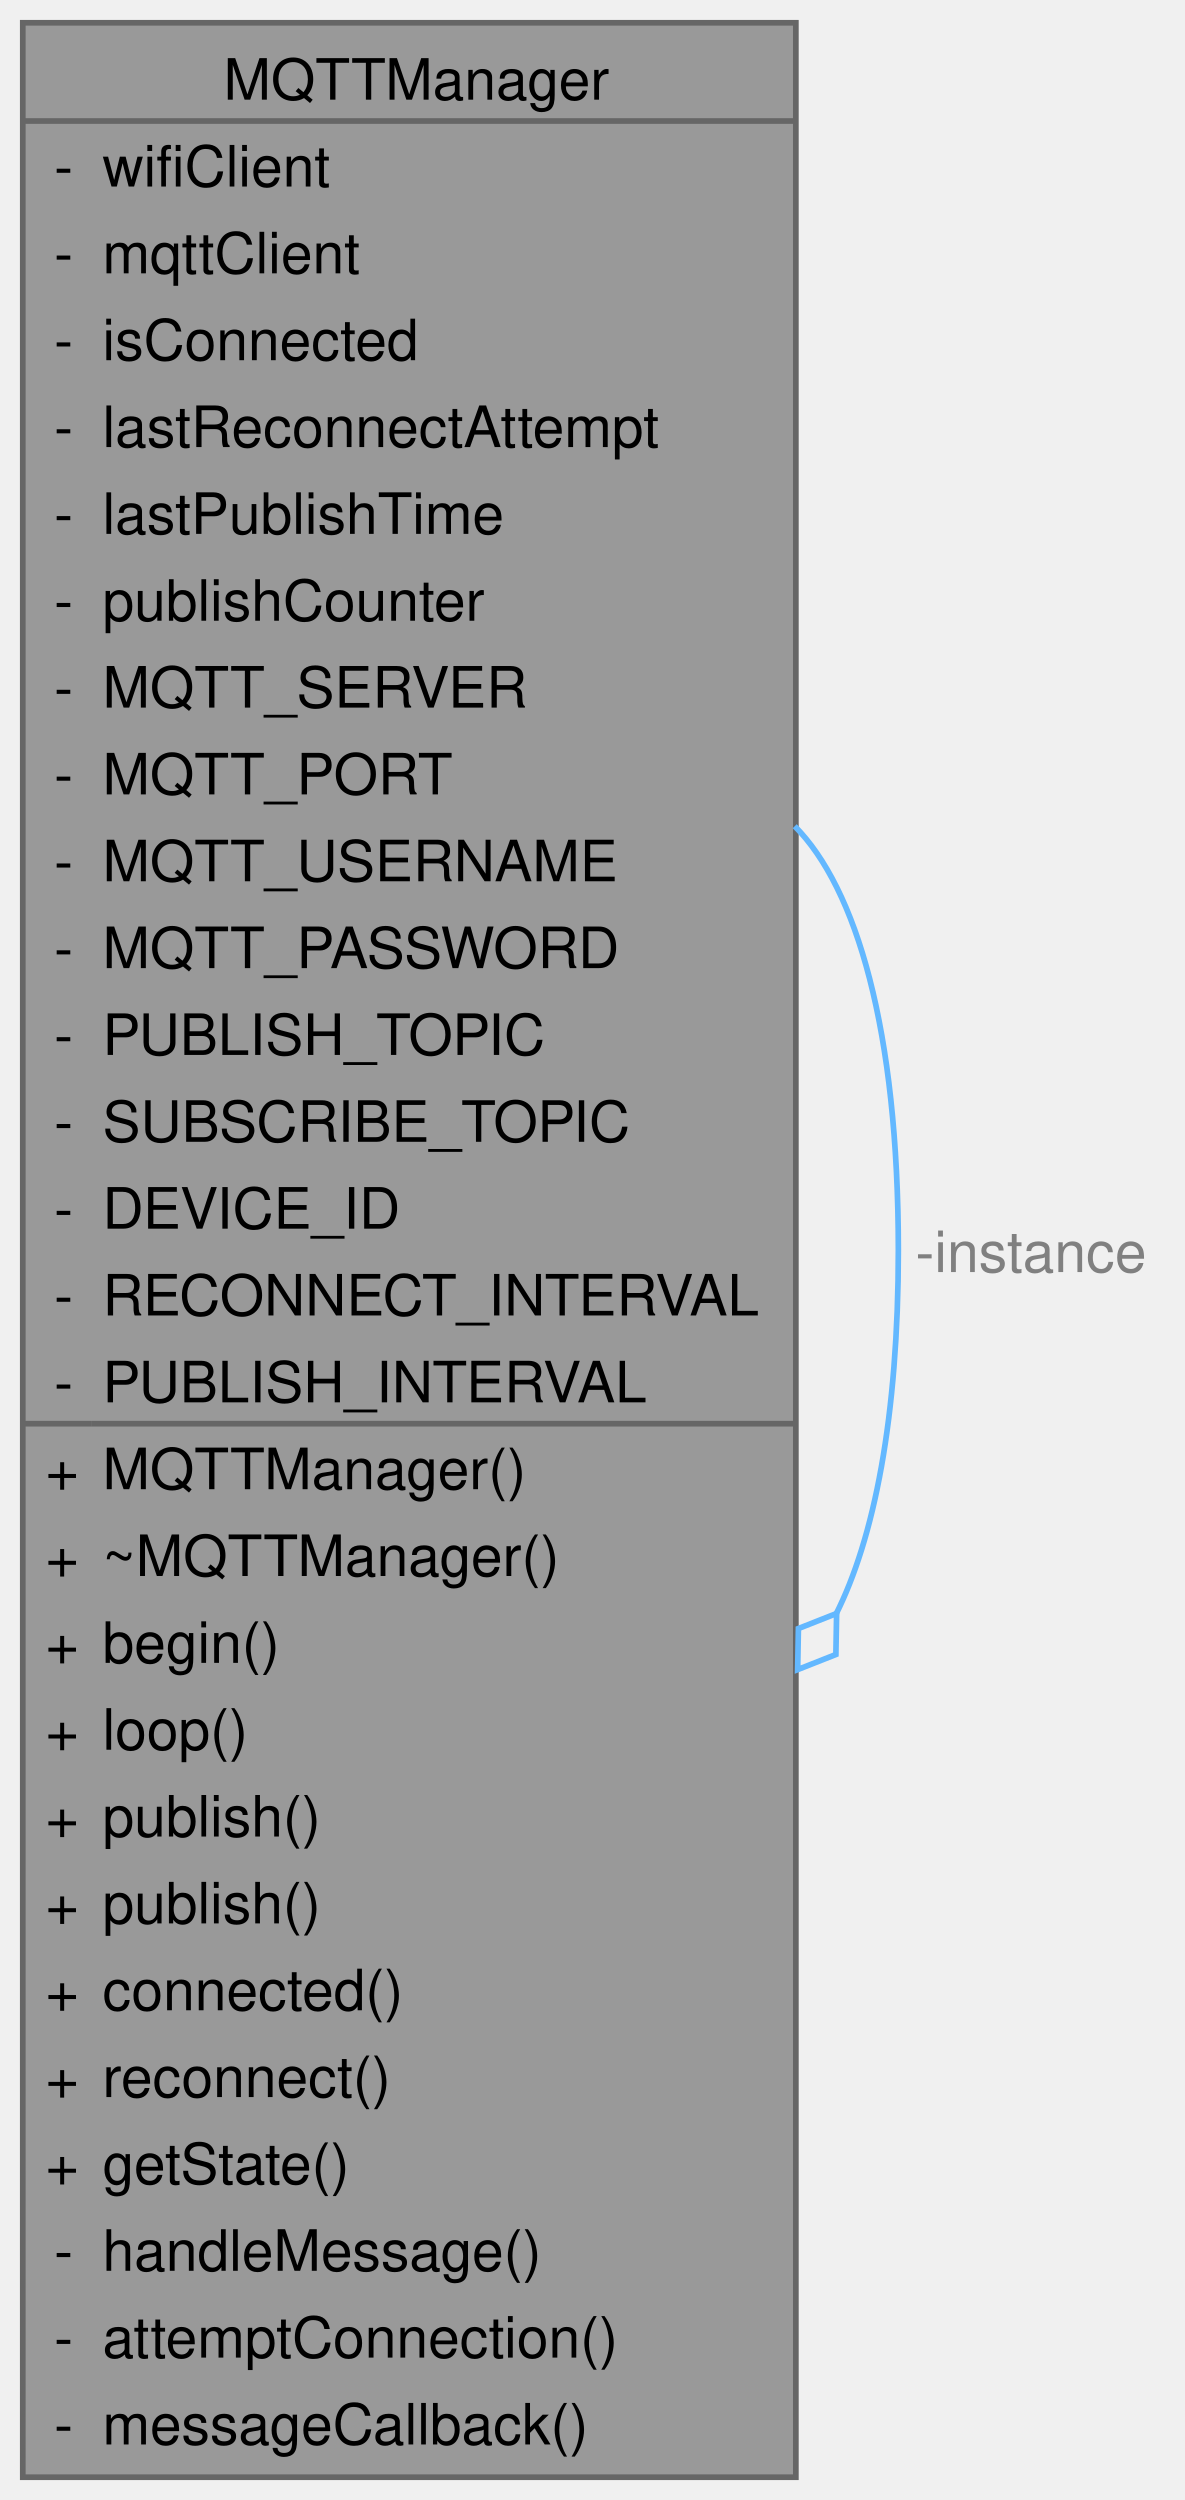
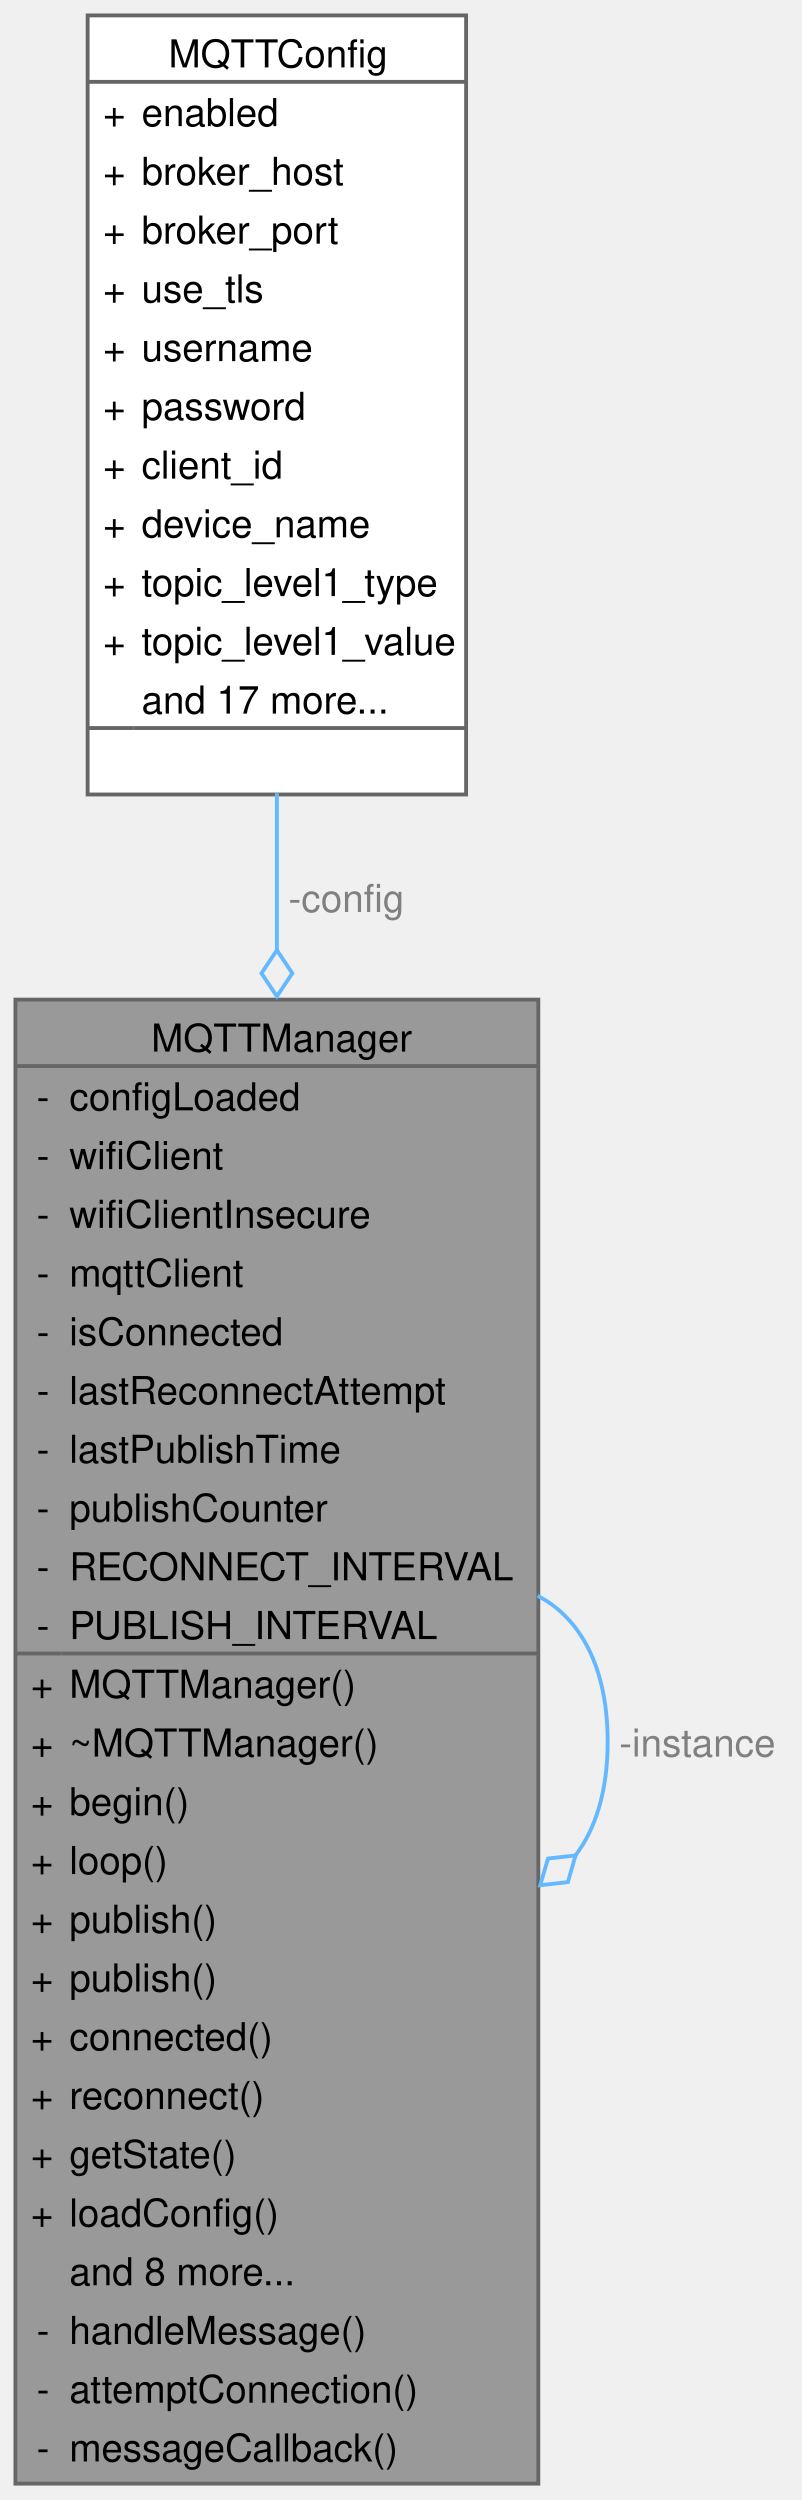
- <svg xmlns="http://www.w3.org/2000/svg" xmlns:xlink="http://www.w3.org/1999/xlink" width="208pt" height="439pt" viewBox="0.00 0.00 208.00 439.00">
-   <g id="graph0" class="graph" transform="scale(1 1) rotate(0) translate(4 435)">
+ <svg xmlns="http://www.w3.org/2000/svg" xmlns:xlink="http://www.w3.org/1999/xlink" width="208pt" height="649pt" viewBox="0.00 0.00 208.00 649.00">
+   <g id="graph0" class="graph" transform="scale(1 1) rotate(0) translate(4 644.75)">
    <g id="Node000001" class="node">
      <g id="a_Node000001">
-         <a xlink:title="Manages MQTT connection and communication with HiveMQ Cloud broker.">
-           <polygon fill="#999999" stroke="none" points="135.75,-431 0,-431 0,0 135.75,0 135.75,-431" />
-           <text xml:space="preserve" text-anchor="start" x="35.25" y="-417.5" font-family="Helvetica,sans-Serif" font-size="10.00">MQTTManager</text>
-           <text xml:space="preserve" text-anchor="start" x="5.5" y="-402.25" font-family="Helvetica,sans-Serif" font-size="10.00">-</text>
-           <text xml:space="preserve" text-anchor="start" x="14" y="-402.25" font-family="Helvetica,sans-Serif" font-size="10.00">wifiClient</text>
-           <text xml:space="preserve" text-anchor="start" x="5.5" y="-387" font-family="Helvetica,sans-Serif" font-size="10.00">-</text>
-           <text xml:space="preserve" text-anchor="start" x="14" y="-387" font-family="Helvetica,sans-Serif" font-size="10.00">mqttClient</text>
-           <text xml:space="preserve" text-anchor="start" x="5.5" y="-371.75" font-family="Helvetica,sans-Serif" font-size="10.00">-</text>
-           <text xml:space="preserve" text-anchor="start" x="14" y="-371.75" font-family="Helvetica,sans-Serif" font-size="10.00">isConnected</text>
+         <a xlink:title="Manages MQTT connection and communication with broker.">
+           <polygon fill="#999999" stroke="none" points="135.75,-385.25 0,-385.25 0,0 135.75,0 135.75,-385.25" />
+           <text xml:space="preserve" text-anchor="start" x="35.25" y="-371.75" font-family="Helvetica,sans-Serif" font-size="10.00">MQTTManager</text>
          <text xml:space="preserve" text-anchor="start" x="5.5" y="-356.5" font-family="Helvetica,sans-Serif" font-size="10.00">-</text>
-           <text xml:space="preserve" text-anchor="start" x="14" y="-356.5" font-family="Helvetica,sans-Serif" font-size="10.00">lastReconnectAttempt</text>
+           <text xml:space="preserve" text-anchor="start" x="14" y="-356.5" font-family="Helvetica,sans-Serif" font-size="10.00">configLoaded</text>
          <text xml:space="preserve" text-anchor="start" x="5.5" y="-341.25" font-family="Helvetica,sans-Serif" font-size="10.00">-</text>
-           <text xml:space="preserve" text-anchor="start" x="14" y="-341.25" font-family="Helvetica,sans-Serif" font-size="10.00">lastPublishTime</text>
+           <text xml:space="preserve" text-anchor="start" x="14" y="-341.25" font-family="Helvetica,sans-Serif" font-size="10.00">wifiClient</text>
          <text xml:space="preserve" text-anchor="start" x="5.5" y="-326" font-family="Helvetica,sans-Serif" font-size="10.00">-</text>
-           <text xml:space="preserve" text-anchor="start" x="14" y="-326" font-family="Helvetica,sans-Serif" font-size="10.00">publishCounter</text>
+           <text xml:space="preserve" text-anchor="start" x="14" y="-326" font-family="Helvetica,sans-Serif" font-size="10.00">wifiClientInsecure</text>
          <text xml:space="preserve" text-anchor="start" x="5.5" y="-310.75" font-family="Helvetica,sans-Serif" font-size="10.00">-</text>
-           <text xml:space="preserve" text-anchor="start" x="14" y="-310.75" font-family="Helvetica,sans-Serif" font-size="10.00">MQTT_SERVER</text>
+           <text xml:space="preserve" text-anchor="start" x="14" y="-310.75" font-family="Helvetica,sans-Serif" font-size="10.00">mqttClient</text>
          <text xml:space="preserve" text-anchor="start" x="5.5" y="-295.5" font-family="Helvetica,sans-Serif" font-size="10.00">-</text>
-           <text xml:space="preserve" text-anchor="start" x="14" y="-295.5" font-family="Helvetica,sans-Serif" font-size="10.00">MQTT_PORT</text>
+           <text xml:space="preserve" text-anchor="start" x="14" y="-295.5" font-family="Helvetica,sans-Serif" font-size="10.00">isConnected</text>
          <text xml:space="preserve" text-anchor="start" x="5.5" y="-280.25" font-family="Helvetica,sans-Serif" font-size="10.00">-</text>
-           <text xml:space="preserve" text-anchor="start" x="14" y="-280.25" font-family="Helvetica,sans-Serif" font-size="10.00">MQTT_USERNAME</text>
+           <text xml:space="preserve" text-anchor="start" x="14" y="-280.25" font-family="Helvetica,sans-Serif" font-size="10.00">lastReconnectAttempt</text>
          <text xml:space="preserve" text-anchor="start" x="5.5" y="-265" font-family="Helvetica,sans-Serif" font-size="10.00">-</text>
-           <text xml:space="preserve" text-anchor="start" x="14" y="-265" font-family="Helvetica,sans-Serif" font-size="10.00">MQTT_PASSWORD</text>
+           <text xml:space="preserve" text-anchor="start" x="14" y="-265" font-family="Helvetica,sans-Serif" font-size="10.00">lastPublishTime</text>
          <text xml:space="preserve" text-anchor="start" x="5.5" y="-249.75" font-family="Helvetica,sans-Serif" font-size="10.00">-</text>
-           <text xml:space="preserve" text-anchor="start" x="14" y="-249.75" font-family="Helvetica,sans-Serif" font-size="10.00">PUBLISH_TOPIC</text>
+           <text xml:space="preserve" text-anchor="start" x="14" y="-249.75" font-family="Helvetica,sans-Serif" font-size="10.00">publishCounter</text>
          <text xml:space="preserve" text-anchor="start" x="5.5" y="-234.5" font-family="Helvetica,sans-Serif" font-size="10.00">-</text>
-           <text xml:space="preserve" text-anchor="start" x="14" y="-234.5" font-family="Helvetica,sans-Serif" font-size="10.00">SUBSCRIBE_TOPIC</text>
+           <text xml:space="preserve" text-anchor="start" x="14" y="-234.5" font-family="Helvetica,sans-Serif" font-size="10.00">RECONNECT_INTERVAL</text>
          <text xml:space="preserve" text-anchor="start" x="5.5" y="-219.25" font-family="Helvetica,sans-Serif" font-size="10.00">-</text>
-           <text xml:space="preserve" text-anchor="start" x="14" y="-219.25" font-family="Helvetica,sans-Serif" font-size="10.00">DEVICE_ID</text>
-           <text xml:space="preserve" text-anchor="start" x="5.5" y="-204" font-family="Helvetica,sans-Serif" font-size="10.00">-</text>
-           <text xml:space="preserve" text-anchor="start" x="14" y="-204" font-family="Helvetica,sans-Serif" font-size="10.00">RECONNECT_INTERVAL</text>
-           <text xml:space="preserve" text-anchor="start" x="5.5" y="-188.75" font-family="Helvetica,sans-Serif" font-size="10.00">-</text>
-           <text xml:space="preserve" text-anchor="start" x="14" y="-188.75" font-family="Helvetica,sans-Serif" font-size="10.00">PUBLISH_INTERVAL</text>
+           <text xml:space="preserve" text-anchor="start" x="14" y="-219.25" font-family="Helvetica,sans-Serif" font-size="10.00">PUBLISH_INTERVAL</text>
+           <text xml:space="preserve" text-anchor="start" x="4" y="-204" font-family="Helvetica,sans-Serif" font-size="10.00">+</text>
+           <text xml:space="preserve" text-anchor="start" x="14" y="-204" font-family="Helvetica,sans-Serif" font-size="10.00">MQTTManager()</text>
+           <text xml:space="preserve" text-anchor="start" x="4" y="-188.75" font-family="Helvetica,sans-Serif" font-size="10.00">+</text>
+           <text xml:space="preserve" text-anchor="start" x="14" y="-188.75" font-family="Helvetica,sans-Serif" font-size="10.00">~MQTTManager()</text>
          <text xml:space="preserve" text-anchor="start" x="4" y="-173.5" font-family="Helvetica,sans-Serif" font-size="10.00">+</text>
-           <text xml:space="preserve" text-anchor="start" x="14" y="-173.5" font-family="Helvetica,sans-Serif" font-size="10.00">MQTTManager()</text>
+           <text xml:space="preserve" text-anchor="start" x="14" y="-173.5" font-family="Helvetica,sans-Serif" font-size="10.00">begin()</text>
          <text xml:space="preserve" text-anchor="start" x="4" y="-158.25" font-family="Helvetica,sans-Serif" font-size="10.00">+</text>
-           <text xml:space="preserve" text-anchor="start" x="14" y="-158.25" font-family="Helvetica,sans-Serif" font-size="10.00">~MQTTManager()</text>
+           <text xml:space="preserve" text-anchor="start" x="14" y="-158.25" font-family="Helvetica,sans-Serif" font-size="10.00">loop()</text>
          <text xml:space="preserve" text-anchor="start" x="4" y="-143" font-family="Helvetica,sans-Serif" font-size="10.00">+</text>
-           <text xml:space="preserve" text-anchor="start" x="14" y="-143" font-family="Helvetica,sans-Serif" font-size="10.00">begin()</text>
+           <text xml:space="preserve" text-anchor="start" x="14" y="-143" font-family="Helvetica,sans-Serif" font-size="10.00">publish()</text>
          <text xml:space="preserve" text-anchor="start" x="4" y="-127.75" font-family="Helvetica,sans-Serif" font-size="10.00">+</text>
-           <text xml:space="preserve" text-anchor="start" x="14" y="-127.75" font-family="Helvetica,sans-Serif" font-size="10.00">loop()</text>
+           <text xml:space="preserve" text-anchor="start" x="14" y="-127.75" font-family="Helvetica,sans-Serif" font-size="10.00">publish()</text>
          <text xml:space="preserve" text-anchor="start" x="4" y="-112.5" font-family="Helvetica,sans-Serif" font-size="10.00">+</text>
-           <text xml:space="preserve" text-anchor="start" x="14" y="-112.5" font-family="Helvetica,sans-Serif" font-size="10.00">publish()</text>
+           <text xml:space="preserve" text-anchor="start" x="14" y="-112.5" font-family="Helvetica,sans-Serif" font-size="10.00">connected()</text>
          <text xml:space="preserve" text-anchor="start" x="4" y="-97.25" font-family="Helvetica,sans-Serif" font-size="10.00">+</text>
-           <text xml:space="preserve" text-anchor="start" x="14" y="-97.25" font-family="Helvetica,sans-Serif" font-size="10.00">publish()</text>
+           <text xml:space="preserve" text-anchor="start" x="14" y="-97.25" font-family="Helvetica,sans-Serif" font-size="10.00">reconnect()</text>
          <text xml:space="preserve" text-anchor="start" x="4" y="-82" font-family="Helvetica,sans-Serif" font-size="10.00">+</text>
-           <text xml:space="preserve" text-anchor="start" x="14" y="-82" font-family="Helvetica,sans-Serif" font-size="10.00">connected()</text>
+           <text xml:space="preserve" text-anchor="start" x="14" y="-82" font-family="Helvetica,sans-Serif" font-size="10.00">getState()</text>
          <text xml:space="preserve" text-anchor="start" x="4" y="-66.75" font-family="Helvetica,sans-Serif" font-size="10.00">+</text>
-           <text xml:space="preserve" text-anchor="start" x="14" y="-66.75" font-family="Helvetica,sans-Serif" font-size="10.00">reconnect()</text>
-           <text xml:space="preserve" text-anchor="start" x="4" y="-51.5" font-family="Helvetica,sans-Serif" font-size="10.00">+</text>
-           <text xml:space="preserve" text-anchor="start" x="14" y="-51.5" font-family="Helvetica,sans-Serif" font-size="10.00">getState()</text>
+           <text xml:space="preserve" text-anchor="start" x="14" y="-66.75" font-family="Helvetica,sans-Serif" font-size="10.00">loadConfig()</text>
+           <text xml:space="preserve" text-anchor="start" x="14" y="-51.5" font-family="Helvetica,sans-Serif" font-size="10.00">and 8 more...</text>
          <text xml:space="preserve" text-anchor="start" x="5.5" y="-36.25" font-family="Helvetica,sans-Serif" font-size="10.00">-</text>
          <text xml:space="preserve" text-anchor="start" x="14" y="-36.25" font-family="Helvetica,sans-Serif" font-size="10.00">handleMessage()</text>
          <text xml:space="preserve" text-anchor="start" x="5.5" y="-21" font-family="Helvetica,sans-Serif" font-size="10.00">-</text>
          <text xml:space="preserve" text-anchor="start" x="14" y="-21" font-family="Helvetica,sans-Serif" font-size="10.00">attemptConnection()</text>
          <text xml:space="preserve" text-anchor="start" x="5.5" y="-5.75" font-family="Helvetica,sans-Serif" font-size="10.00">-</text>
          <text xml:space="preserve" text-anchor="start" x="14" y="-5.75" font-family="Helvetica,sans-Serif" font-size="10.00">messageCallback()</text>
-           <polygon fill="#666666" stroke="#666666" points="0,-413.75 0,-413.75 135.75,-413.75 135.75,-413.75 0,-413.75" />
-           <polygon fill="#666666" stroke="#666666" points="0,-185 0,-185 12,-185 12,-185 0,-185" />
-           <polygon fill="#666666" stroke="#666666" points="12,-185 12,-185 135.75,-185 135.75,-185 12,-185" />
-           <polygon fill="none" stroke="#666666" points="0,0 0,-431 135.75,-431 135.75,0 0,0" />
+           <polygon fill="#666666" stroke="#666666" points="0,-368 0,-368 135.75,-368 135.75,-368 0,-368" />
+           <polygon fill="#666666" stroke="#666666" points="0,-215.5 0,-215.5 12,-215.5 12,-215.5 0,-215.5" />
+           <polygon fill="#666666" stroke="#666666" points="12,-215.5 12,-215.5 135.75,-215.5 135.75,-215.5 12,-215.5" />
+           <polygon fill="none" stroke="#666666" points="0,0 0,-385.25 135.75,-385.25 135.75,0 0,0" />
        </a>
      </g>
    </g>
-     <g id="edge1_Node000001_Node000001" class="edge">
-       <g id="a_edge1_Node000001_Node000001">
+     <g id="edge2_Node000001_Node000001" class="edge">
+       <g id="a_edge2_Node000001_Node000001">
        <a xlink:title=" ">
-           <path fill="none" stroke="#63b8ff" d="M135.55,-289.92C146.36,-279.03 153.75,-254.22 153.75,-215.5 153.75,-186.16 149.5,-164.8 142.75,-151.44" />
-           <polygon fill="none" stroke="#63b8ff" points="142.91,-151.68 136.2,-149.03 136.07,-141.82 142.78,-144.47 142.91,-151.68" />
+           <path fill="none" stroke="#63b8ff" d="M135.55,-230.48C146.36,-224.94 153.75,-212.32 153.75,-192.62 153.75,-179.7 150.57,-169.82 145.32,-162.99" />
+           <polygon fill="none" stroke="#63b8ff" points="145.42,-163.08 138.26,-162.27 136.24,-155.35 143.41,-156.15 145.42,-163.08" />
        </a>
      </g>
-       <text xml:space="preserve" text-anchor="start" x="156.75" y="-211.62" font-family="Helvetica,sans-Serif" font-size="10.00" fill="grey">-instance</text>
+       <text xml:space="preserve" text-anchor="start" x="156.75" y="-188.75" font-family="Helvetica,sans-Serif" font-size="10.00" fill="grey">-instance</text>
+     </g>
+     <g id="Node000002" class="node">
+       <g id="a_Node000002">
+         <a xlink:href="struct_m_q_t_t_config.html" target="_top" xlink:title="MQTT configuration structure for JSON storage.">
+           <polygon fill="white" stroke="none" points="117,-640.75 18.75,-640.75 18.75,-438.5 117,-438.5 117,-640.75" />
+           <text xml:space="preserve" text-anchor="start" x="39.75" y="-627.25" font-family="Helvetica,sans-Serif" font-size="10.00">MQTTConfig</text>
+           <text xml:space="preserve" text-anchor="start" x="22.75" y="-612" font-family="Helvetica,sans-Serif" font-size="10.00">+</text>
+           <text xml:space="preserve" text-anchor="start" x="32.75" y="-612" font-family="Helvetica,sans-Serif" font-size="10.00">enabled</text>
+           <text xml:space="preserve" text-anchor="start" x="22.75" y="-596.75" font-family="Helvetica,sans-Serif" font-size="10.00">+</text>
+           <text xml:space="preserve" text-anchor="start" x="32.75" y="-596.75" font-family="Helvetica,sans-Serif" font-size="10.00">broker_host</text>
+           <text xml:space="preserve" text-anchor="start" x="22.75" y="-581.5" font-family="Helvetica,sans-Serif" font-size="10.00">+</text>
+           <text xml:space="preserve" text-anchor="start" x="32.75" y="-581.5" font-family="Helvetica,sans-Serif" font-size="10.00">broker_port</text>
+           <text xml:space="preserve" text-anchor="start" x="22.75" y="-566.25" font-family="Helvetica,sans-Serif" font-size="10.00">+</text>
+           <text xml:space="preserve" text-anchor="start" x="32.75" y="-566.25" font-family="Helvetica,sans-Serif" font-size="10.00">use_tls</text>
+           <text xml:space="preserve" text-anchor="start" x="22.75" y="-551" font-family="Helvetica,sans-Serif" font-size="10.00">+</text>
+           <text xml:space="preserve" text-anchor="start" x="32.75" y="-551" font-family="Helvetica,sans-Serif" font-size="10.00">username</text>
+           <text xml:space="preserve" text-anchor="start" x="22.75" y="-535.75" font-family="Helvetica,sans-Serif" font-size="10.00">+</text>
+           <text xml:space="preserve" text-anchor="start" x="32.75" y="-535.75" font-family="Helvetica,sans-Serif" font-size="10.00">password</text>
+           <text xml:space="preserve" text-anchor="start" x="22.75" y="-520.5" font-family="Helvetica,sans-Serif" font-size="10.00">+</text>
+           <text xml:space="preserve" text-anchor="start" x="32.75" y="-520.5" font-family="Helvetica,sans-Serif" font-size="10.00">client_id</text>
+           <text xml:space="preserve" text-anchor="start" x="22.75" y="-505.25" font-family="Helvetica,sans-Serif" font-size="10.00">+</text>
+           <text xml:space="preserve" text-anchor="start" x="32.75" y="-505.25" font-family="Helvetica,sans-Serif" font-size="10.00">device_name</text>
+           <text xml:space="preserve" text-anchor="start" x="22.75" y="-490" font-family="Helvetica,sans-Serif" font-size="10.00">+</text>
+           <text xml:space="preserve" text-anchor="start" x="32.75" y="-490" font-family="Helvetica,sans-Serif" font-size="10.00">topic_level1_type</text>
+           <text xml:space="preserve" text-anchor="start" x="22.75" y="-474.75" font-family="Helvetica,sans-Serif" font-size="10.00">+</text>
+           <text xml:space="preserve" text-anchor="start" x="32.75" y="-474.75" font-family="Helvetica,sans-Serif" font-size="10.00">topic_level1_value</text>
+           <text xml:space="preserve" text-anchor="start" x="32.75" y="-459.5" font-family="Helvetica,sans-Serif" font-size="10.00">and 17 more...</text>
+           <text xml:space="preserve" text-anchor="start" x="66.38" y="-444.25" font-family="Helvetica,sans-Serif" font-size="10.00"> </text>
+           <polygon fill="#666666" stroke="#666666" points="18.75,-623.5 18.75,-623.5 117,-623.5 117,-623.5 18.75,-623.5" />
+           <polygon fill="#666666" stroke="#666666" points="18.75,-455.75 18.75,-455.75 30.75,-455.75 30.75,-455.75 18.75,-455.75" />
+           <polygon fill="#666666" stroke="#666666" points="30.75,-455.75 30.75,-455.75 117,-455.75 117,-455.75 30.75,-455.75" />
+           <polygon fill="none" stroke="#666666" points="18.75,-438.5 18.75,-640.75 117,-640.75 117,-438.5 18.75,-438.5" />
+         </a>
+       </g>
+     </g>
+     <g id="edge1_Node000001_Node000002" class="edge">
+       <g id="a_edge1_Node000001_Node000002">
+         <a xlink:title=" ">
+           <path fill="none" stroke="#63b8ff" d="M67.88,-438.84C67.88,-425.81 67.88,-412.11 67.88,-398.11" />
+           <polygon fill="none" stroke="#63b8ff" points="67.88,-398.09 63.88,-392.09 67.88,-386.09 71.88,-392.09 67.88,-398.09" />
+         </a>
+       </g>
+       <text xml:space="preserve" text-anchor="start" x="70.88" y="-408" font-family="Helvetica,sans-Serif" font-size="10.00" fill="grey">-config</text>
    </g>
  </g>
</svg>
